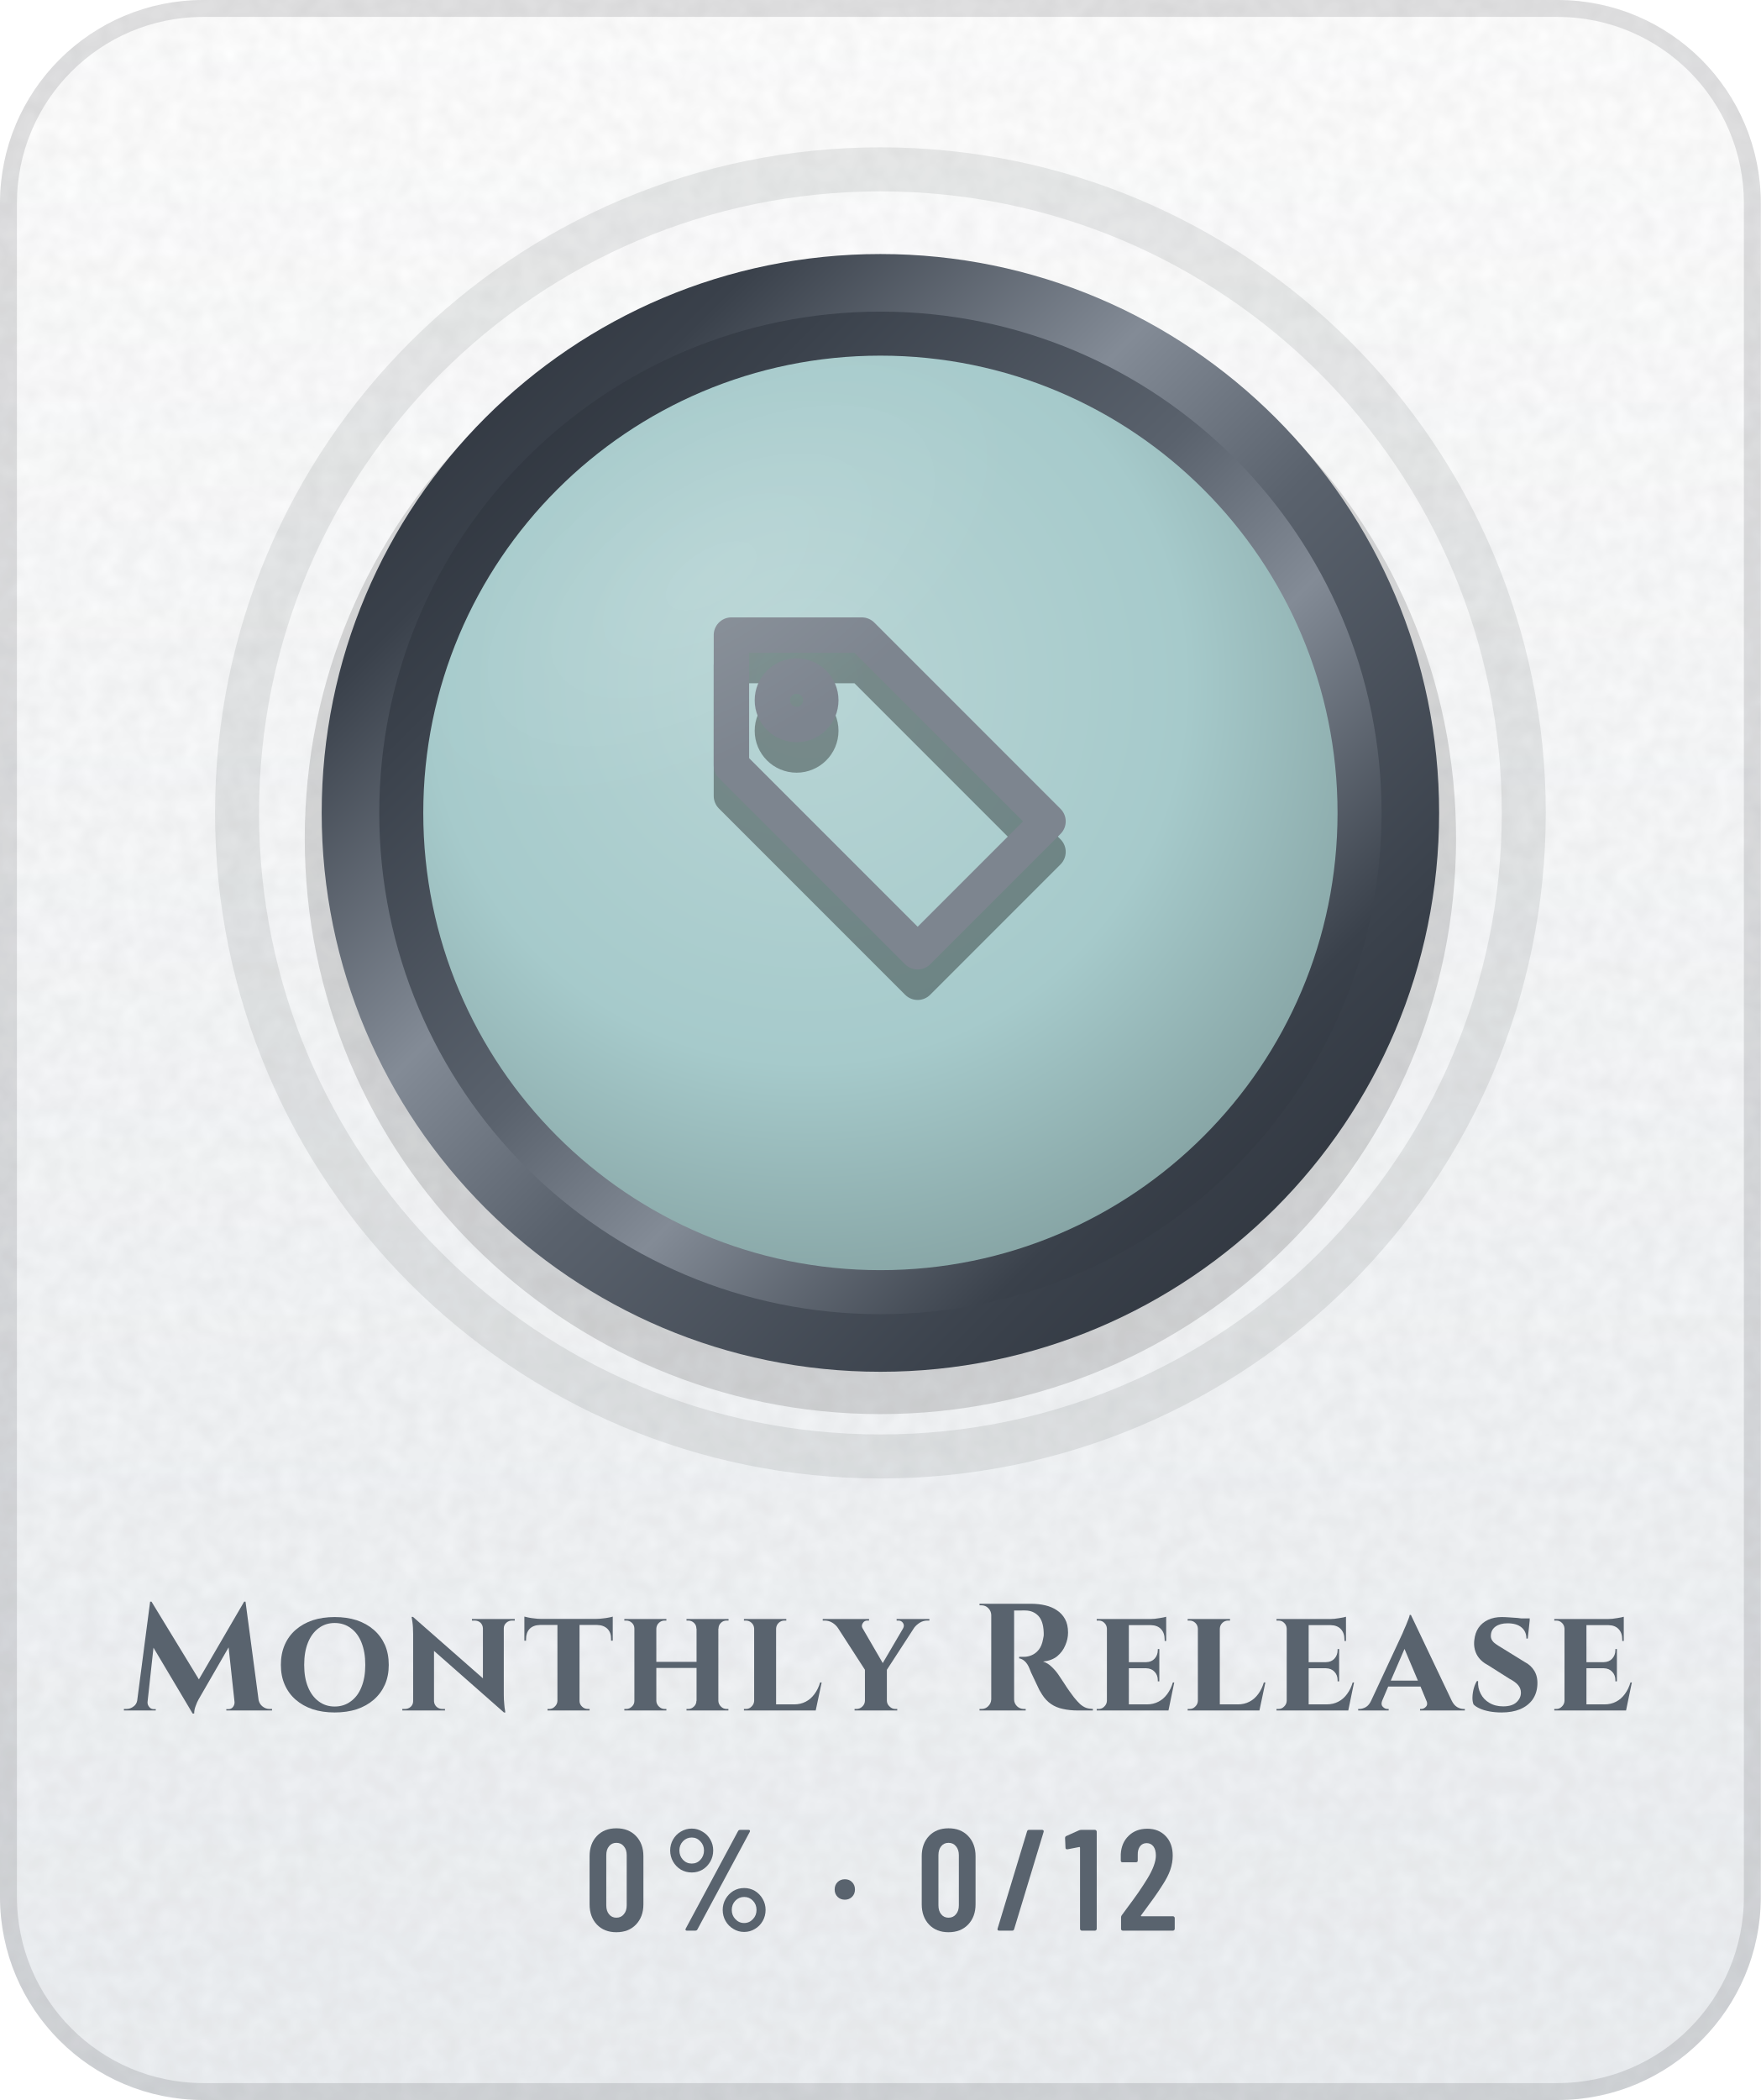
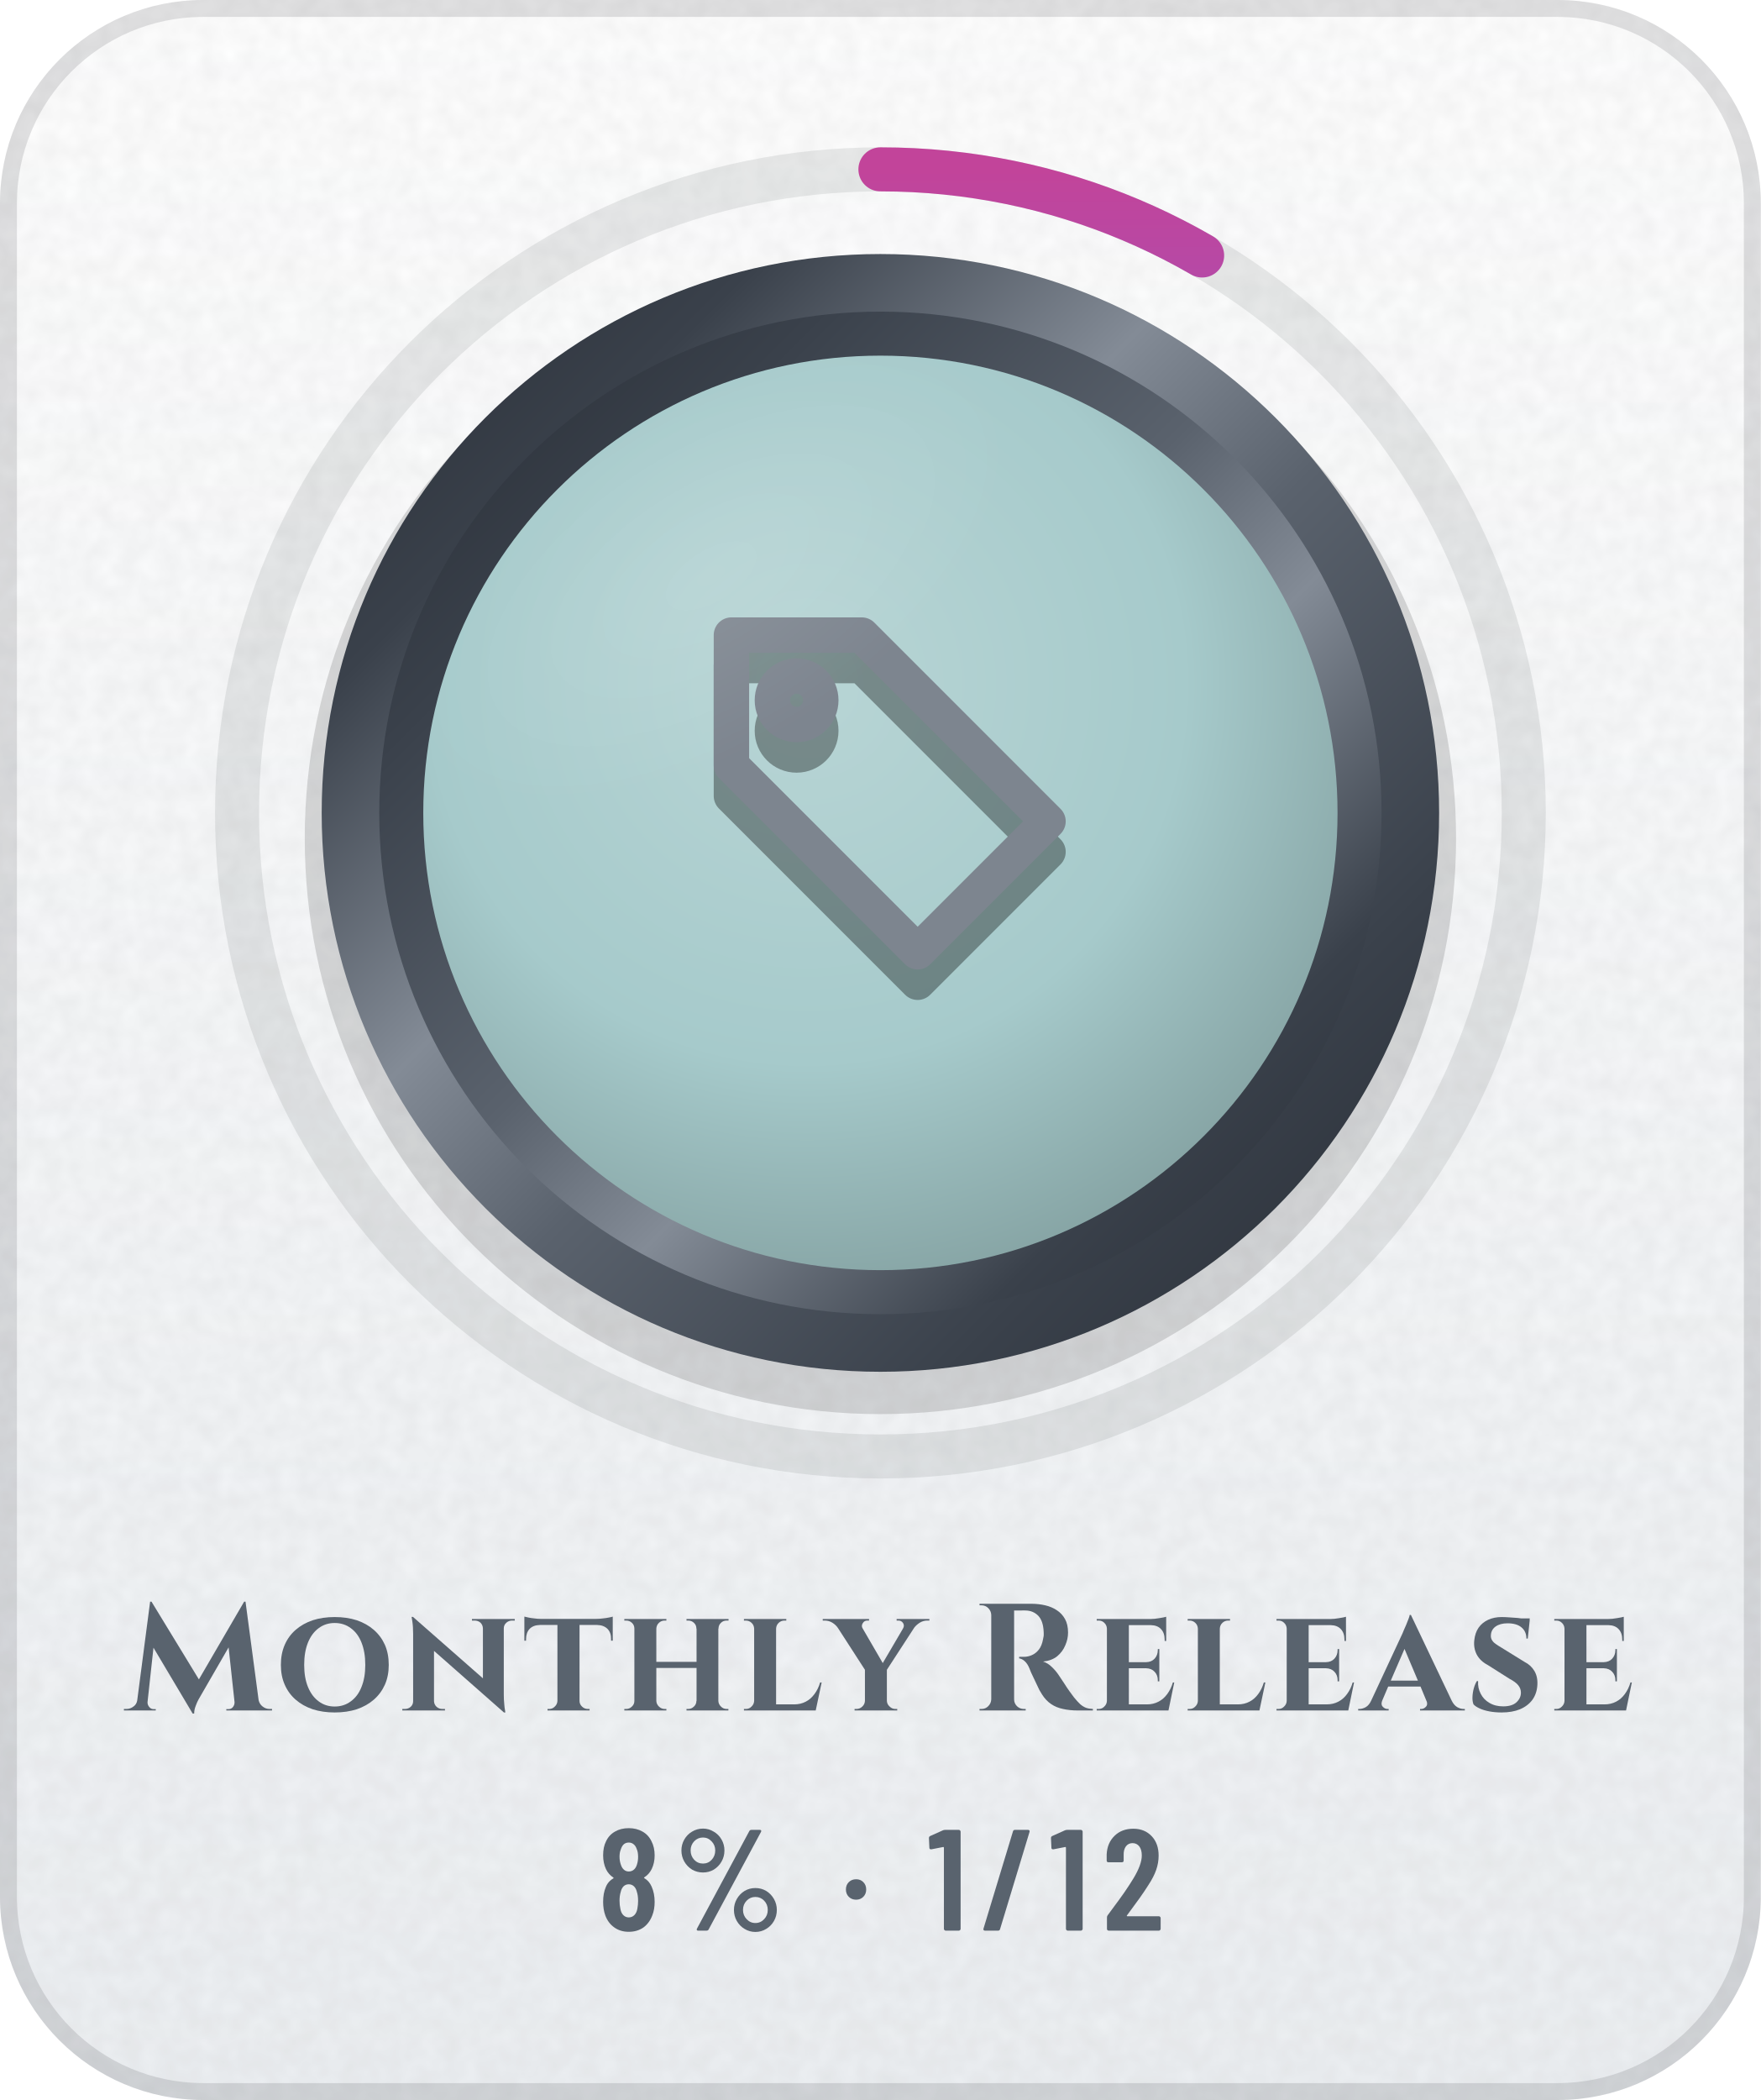
- <svg xmlns="http://www.w3.org/2000/svg" width="104" height="124" viewBox="0 0 104 124" role="img" aria-label="Monthly Release: 0% (0 of 12)">
+ <svg xmlns="http://www.w3.org/2000/svg" width="104" height="124" viewBox="0 0 104 124" role="img" aria-label="Monthly Release: 8% (1 of 12)">
  <defs>
    <linearGradient id="bg" x1="0" y1="0" x2="0" y2="1">
      <stop offset="0" stop-color="#FFFFFF" />
      <stop offset="1" stop-color="#EDF0F3" />
    </linearGradient>
    <clipPath id="card">
      <rect width="104" height="124" rx="12" />
    </clipPath>
    <filter id="grain" x="0" y="0" width="100%" height="100%">
      <feTurbulence type="fractalNoise" baseFrequency=".85" numOctaves="2" stitchTiles="stitch" />
      <feColorMatrix values="0 0 0 0 0 0 0 0 0 0 0 0 0 0 0 0 0 0 .05 0" />
    </filter>
    <radialGradient id="glow" cx=".5" cy=".5" r=".5">
      <stop offset="0" stop-color="#5A626D" stop-opacity="0" />
      <stop offset="1" stop-color="#5A626D" stop-opacity="0" />
    </radialGradient>
    <linearGradient id="mh" x1="0" y1="0" x2="1" y2="0">
      <stop offset="0" stop-color="#252A32" />
      <stop offset="0.2" stop-color="#3A414B" />
      <stop offset="0.4" stop-color="#838B96" />
      <stop offset="0.54" stop-color="#5A626D" />
      <stop offset="0.78" stop-color="#3A414B" />
      <stop offset="1" stop-color="#252A32" />
    </linearGradient>
    <linearGradient id="md" x1="0" y1="0" x2="1" y2="1">
      <stop offset="0" stop-color="#252A32" />
      <stop offset="0.2" stop-color="#3A414B" />
      <stop offset="0.4" stop-color="#838B96" />
      <stop offset="0.54" stop-color="#5A626D" />
      <stop offset="0.78" stop-color="#3A414B" />
      <stop offset="1" stop-color="#252A32" />
    </linearGradient>
    <linearGradient id="mdr" x1="1" y1="1" x2="0" y2="0">
      <stop offset="0" stop-color="#252A32" />
      <stop offset="0.2" stop-color="#3A414B" />
      <stop offset="0.4" stop-color="#838B96" />
      <stop offset="0.54" stop-color="#5A626D" />
      <stop offset="0.78" stop-color="#3A414B" />
      <stop offset="1" stop-color="#252A32" />
    </linearGradient>
    <linearGradient id="dia" x1="0" y1="0" x2="1" y2="0">
      <stop offset="0" stop-color="#2F7DD1" />
      <stop offset=".5" stop-color="#7B61E0" />
      <stop offset="1" stop-color="#C2449A" />
    </linearGradient>
    <linearGradient id="pb" x1="0" y1="0" x2="1" y2="0">
      <stop offset="0" stop-color="#8F5125" />
      <stop offset="1" stop-color="#CC8850" />
    </linearGradient>
    <linearGradient id="shg" x1="0" y1="0" x2="1" y2="0">
      <stop offset="0" stop-color="#FFFFFF" stop-opacity="0" />
      <stop offset=".5" stop-color="#FFFFFF" stop-opacity=".6" />
      <stop offset="1" stop-color="#FFFFFF" stop-opacity="0" />
    </linearGradient>
    <radialGradient id="en" cx=".42" cy=".36" r=".75">
      <stop offset="0" stop-color="#B8D5D5" />
      <stop offset=".55" stop-color="#A6CACB" />
      <stop offset="1" stop-color="#7C9898" />
    </radialGradient>
    <linearGradient id="ig" gradientUnits="userSpaceOnUse" x1="0" y1="34" x2="0" y2="62">
      <stop offset="0" stop-color="#7D858F" />
      <stop offset="1" stop-color="#4E5661" />
    </linearGradient>
    <radialGradient id="gl" cx=".5" cy=".5" r=".5">
      <stop offset="0" stop-color="#FFFFFF" stop-opacity=".45" />
      <stop offset="1" stop-color="#FFFFFF" stop-opacity="0" />
    </radialGradient>
    <clipPath id="fc">
      <circle cx="52" cy="48" r="27" />
    </clipPath>
  </defs>
  <g clip-path="url(#card)">
    <rect width="104" height="124" fill="url(#bg)" />
    <rect width="104" height="124" filter="url(#grain)" />
  </g>
  <rect x=".5" y=".5" width="103" height="123" rx="11.5" fill="none" stroke="#1F2328" stroke-opacity=".13" />
  <circle cx="52" cy="48" r="48" fill="url(#glow)" />
  <circle cx="52" cy="48" r="38" fill="none" stroke="#1F2328" stroke-opacity=".09" stroke-width="2.6" />
+   <circle cx="52" cy="48" r="38" fill="none" stroke="url(#dia)" stroke-width="2.6" stroke-linecap="round" stroke-dasharray="19.9 238.8" transform="rotate(-90 52 48)" />
  <circle cx="52" cy="49.5" r="34" fill="#000000" fill-opacity=".14" />
  <circle cx="52" cy="48" r="33" fill="url(#md)" />
  <circle cx="52" cy="48" r="29.6" fill="url(#mdr)" />
  <circle cx="52" cy="48" r="27" fill="url(#en)" />
  <g transform="translate(38.8 36) scale(1.1)" fill="none" stroke="#000000" stroke-width="1.9" stroke-linecap="round" stroke-linejoin="round" stroke-opacity=".35">
    <path d="M11 3H4v7l10 10 7-7z" />
    <circle cx="7.5" cy="6.5" r="1.3" />
  </g>
  <g transform="translate(38.8 34.2) scale(1.1)" fill="none" stroke="url(#ig)" stroke-width="1.9" stroke-linecap="round" stroke-linejoin="round">
    <path d="M11 3H4v7l10 10 7-7z" />
    <circle cx="7.5" cy="6.5" r="1.3" />
  </g>
  <g clip-path="url(#fc)">
    <ellipse cx="42" cy="34" rx="20" ry="10" transform="rotate(-32 42 34)" fill="url(#gl)" opacity=".25" />
  </g>
  <g transform="translate(7.4 101) scale(0.009 -0.009)" fill="#59636E">
    <use href="#s77" x="0" />
    <use href="#s111" x="986" />
    <use href="#s110" x="1797" />
    <use href="#s116" x="2609" />
    <use href="#s104" x="3241" />
    <use href="#s108" x="4026" />
    <use href="#s121" x="4608" />
    <use href="#s82" x="5561" />
    <use href="#s101" x="6341" />
    <use href="#s108" x="6938" />
    <use href="#s101" x="7521" />
    <use href="#s97" x="8118" />
    <use href="#s115" x="8795" />
    <use href="#s101" x="9344" />
  </g>
-   <g transform="translate(34.5 114) scale(0.0085 -0.0085)" fill="#59636E">
-     <use href="#m48" x="0" />
-     <use href="#m37" x="544" />
-     <use href="#m183" x="1704" />
-     <use href="#m48" x="2308" />
-     <use href="#m47" x="2852" />
-     <use href="#m49" x="3332" />
-     <use href="#m50" x="3700" />
+   <g transform="translate(35.3 114) scale(0.0085 -0.0085)" fill="#59636E">
+     <use href="#m56" x="0" />
+     <use href="#m37" x="528" />
+     <use href="#m183" x="1688" />
+     <use href="#m49" x="2292" />
+     <use href="#m47" x="2660" />
+     <use href="#m49" x="3140" />
+     <use href="#m50" x="3508" />
  </g>
  <defs>
    <path id="m37" d="M54 557Q54 598 74 633Q94 668 128 688Q163 709 204 709Q244 709 278 688Q313 668 333 633Q353 598 353 557Q353 515 333 480Q313 445 279 424Q245 404 204 404Q163 404 128 424Q94 445 74 480Q54 515 54 557ZM162 14 526 692Q530 700 541 700H599Q606 700 608 696Q610 692 607 686L243 8Q239 0 228 0H170Q163 0 161 4Q159 8 162 14ZM289 557Q289 594 264 620Q239 647 204 647Q168 647 143 621Q118 595 118 557Q118 519 143 492Q168 466 204 466Q240 466 264 492Q289 519 289 557ZM419 144Q419 185 439 220Q459 255 493 276Q527 296 568 296Q609 296 643 276Q677 255 697 220Q717 185 717 144Q717 102 697 67Q677 32 643 12Q609 -9 568 -9Q527 -9 493 12Q459 32 439 67Q419 102 419 144ZM654 144Q654 182 629 208Q604 234 568 234Q532 234 507 208Q482 182 482 144Q482 106 507 80Q532 53 568 53Q604 53 629 80Q654 106 654 144Z" />
    <path id="m47" d="M21 14 226 690Q229 700 239 700H331Q337 700 340 696Q343 692 341 686L136 10Q133 0 123 0H31Q25 0 22 4Q19 8 21 14Z" />
-     <path id="m48" d="M38 183V517Q38 604 89 658Q140 711 224 711Q309 711 360 658Q412 604 412 517V183Q412 96 360 42Q309 -11 224 -11Q140 -11 89 42Q38 96 38 183ZM296 176V524Q296 563 276 586Q257 610 224 610Q192 610 173 586Q154 563 154 524V176Q154 137 173 114Q192 90 224 90Q257 90 276 114Q296 137 296 176Z" />
    <path id="m49" d="M122 700H218Q223 700 226 696Q230 693 230 688V12Q230 7 226 4Q223 0 218 0H126Q121 0 118 4Q114 7 114 12V576Q114 578 112 580Q111 582 109 581L27 565H24Q13 565 13 576L10 643Q10 653 18 657L107 697Q114 700 122 700Z" />
    <path id="m50" d="M173 100H392Q397 100 400 96Q404 93 404 88V12Q404 7 400 4Q397 0 392 0H43Q38 0 34 4Q31 7 31 12V92Q31 101 36 107L75 160Q114 212 152 266Q189 320 215 363Q273 459 273 522Q273 562 256 585Q238 608 209 608Q180 608 163 586Q146 563 147 526V487Q147 482 144 478Q140 475 135 475H41Q36 475 32 478Q29 482 29 487V530Q33 610 84 659Q134 708 214 708Q293 708 342 656Q390 605 390 521Q390 471 373 422Q356 373 319 317Q294 277 260 229Q225 181 214 166Q184 126 170 106Q168 104 169 102Q170 100 173 100Z" />
+     <path id="m56" d="M325 364Q358 345 375 306Q396 259 396 200Q396 147 380 107Q360 53 318 22Q275 -8 216 -8Q158 -8 116 22Q73 52 53 106Q38 148 38 200Q38 259 56 301Q71 341 109 363Q113 366 109 369Q76 390 58 427Q38 470 38 523Q38 581 58 620Q78 664 120 688Q161 712 216 712Q270 712 312 688Q353 665 374 621Q396 579 396 523Q396 471 376 429Q358 392 325 371Q319 367 325 364ZM159 559Q152 541 152 513Q152 483 162 456Q169 435 183 423Q197 411 216 411Q237 411 252 424Q266 436 273 459Q281 483 281 513Q281 547 271 568Q264 589 250 600Q236 612 216 612Q198 612 184 602Q171 591 164 573ZM281 206Q281 244 272 271Q266 295 252 308Q237 322 216 322Q195 322 180 308Q166 294 160 268Q152 242 152 208Q152 177 158 151Q163 123 178 108Q194 92 216 92Q239 92 255 108Q271 124 276 153Q281 180 281 206Z" />
    <path id="m183" d="M37 286Q37 317 57 337Q77 357 108 357Q139 357 158 337Q178 317 178 286Q178 255 158 235Q138 215 108 215Q77 215 57 235Q37 255 37 286Z" />
    <path id="s77" d="M780 714H789L875 68Q881 42 900 27Q921 10 947 10H963V0H663V9H678Q695 9 706 22Q717 36 717 52V55L678 414L491 90L481 73Q471 55 462 30Q452 5 452 -20H442L185 412L146 55V52Q146 36 158 22Q169 9 185 9H200V0H-9V10H7Q34 10 55 27Q73 40 78 64L163 714H172L483 204Z" />
    <path id="s82" d="M122 73V627Q121 653 102 672Q84 690 58 690H45V700H388Q433 700 476 690Q519 680 552 658Q586 636 606 600Q626 564 626 511Q626 469 608 428Q591 386 555 356Q519 327 462 321Q494 311 520 285Q547 259 564 233Q565 231 576 215Q586 199 602 176Q617 152 634 128Q651 104 665 86Q687 59 705 42Q723 26 743 18Q763 11 789 10V0H691Q637 0 593 10Q549 19 515 42Q481 65 456 104Q448 116 438 134Q429 153 419 174Q409 195 400 214Q390 234 383 250Q376 266 373 275Q360 307 342 323Q325 339 305 342V352H336Q363 352 388 363Q414 374 434 399Q454 424 462 468Q464 477 466 489Q467 501 466 516Q463 588 430 622Q397 655 348 656Q334 657 318 656Q301 656 288 656H272V73Q272 47 291 28Q310 10 336 10H348V0H45V10H58Q84 10 102 28Q121 47 122 73Z" />
    <path id="s97" d="M319 627 586 66Q601 35 623 22Q645 10 665 10H673V0H379V10H387Q404 10 418 25Q429 36 424 56L382 157H170L130 63Q121 38 134 25Q148 10 165 10H173V0H-27V10H-19Q1 10 23 22Q45 35 59 66L264 506Q266 512 273 528Q280 543 288 562Q296 582 303 600Q310 617 311 627ZM187 196H365L277 404Z" />
    <path id="s101" d="M543 184 505 0H34V10H47Q69 10 84 26Q100 41 101 63V537Q100 560 84 575Q69 590 47 590H34V600H385Q414 600 446 606Q478 611 490 615V456H480V465Q480 509 456 534Q433 559 389 560H245V317H359Q394 318 414 340Q435 363 435 396V403H445V191H435V199Q435 232 414 254Q394 276 359 277H245V40H363Q406 40 440 58Q473 75 497 108Q521 140 534 184Z" />
    <path id="s104" d="M100 63V537Q100 560 84 575Q68 590 46 590H34V600H310V590H299Q277 590 261 575Q245 560 244 537V319H508V537H507Q507 560 491 575Q475 590 453 590H442V600H718V590H706Q683 590 668 575Q652 560 652 537H651V63Q652 41 668 26Q683 10 706 10H717V0H442V10H453Q475 10 491 26Q507 41 507 63H508V279H244V63Q245 41 261 26Q277 10 299 10H310V0H34V10H46Q68 10 84 26Q100 41 100 63Z" />
    <path id="s108" d="M544 184 505 0H34V10H47Q69 10 84 26Q100 41 101 63V537Q100 560 84 575Q68 590 46 590H34V600H312V590H300Q278 590 262 575Q246 560 245 537V40H363Q406 40 440 58Q473 75 497 108Q521 140 534 184Z" />
    <path id="s110" d="M91 614 550 211V539Q549 561 534 576Q518 590 495 590H478V600H759V590H742Q720 590 704 576Q687 561 687 539V104Q687 69 690 42Q692 16 695 2L697 -13H688L229 391V61Q230 39 246 24Q262 10 284 10H301V0H21V10H37Q60 10 76 24Q92 39 92 61V500Q92 551 87 583L82 614Z" />
    <path id="s111" d="M388 613Q468 613 533 592Q598 570 645 529Q692 488 718 430Q743 372 743 299Q743 227 718 170Q692 112 645 71Q598 30 533 8Q468 -13 388 -13Q309 -13 244 8Q179 30 132 71Q85 112 60 170Q35 227 35 299Q35 372 60 430Q85 488 132 529Q179 570 244 592Q309 613 388 613ZM388 26Q449 26 494 60Q540 93 564 154Q589 215 589 299Q589 384 564 446Q540 507 494 540Q449 574 388 574Q328 574 283 540Q238 507 213 446Q188 384 188 299Q188 215 213 154Q238 93 283 60Q328 26 388 26Z" />
    <path id="s115" d="M238 613Q258 613 286 611Q315 609 343 607Q356 605 367 604H422L421 594Q422 594 422 594L409 472H400Q400 518 368 545Q336 572 276 572Q228 572 198 551Q169 530 167 495Q165 477 174 462Q182 448 198 437Q213 426 232 415L389 318Q429 298 452 260Q475 222 472 168Q469 112 440 71Q410 30 358 8Q307 -13 237 -13Q194 -13 157 -6Q120 1 94 13Q67 25 53 40Q45 60 46 88Q47 117 55 146Q63 174 75 193H83Q80 148 100 110Q119 72 157 50Q195 27 248 27Q306 27 335 54Q364 81 364 117Q364 144 346 166Q329 187 289 208L147 298Q97 324 74 367Q52 410 58 461Q63 509 86 543Q110 577 149 595Q188 613 238 613Z" />
    <path id="s116" d="M590 616V458H579V467Q580 510 556 535Q531 560 488 561H372V63Q372 41 388 26Q404 10 427 10H438V0H162V10H173Q195 10 210 26Q226 41 227 63V561H112Q68 560 44 535Q21 510 21 467V458H10V616Q19 614 36 610Q54 606 76 604Q97 601 115 601H484Q503 601 525 604Q547 606 565 610Q583 613 590 616Z" />
    <path id="s121" d="M496 538Q507 557 496 574Q485 590 466 590H454V600H669V590H656Q629 590 606 576Q584 562 570 544L390 267V63Q391 41 408 26Q424 10 446 10H458V0H178V10H190Q213 10 229 26Q245 41 246 63V267L69 541Q55 562 32 576Q9 590 -19 590H-31V600H273V590H262Q242 590 232 573Q222 558 229 542L363 311L496 538Z" />
  </defs>
</svg>
